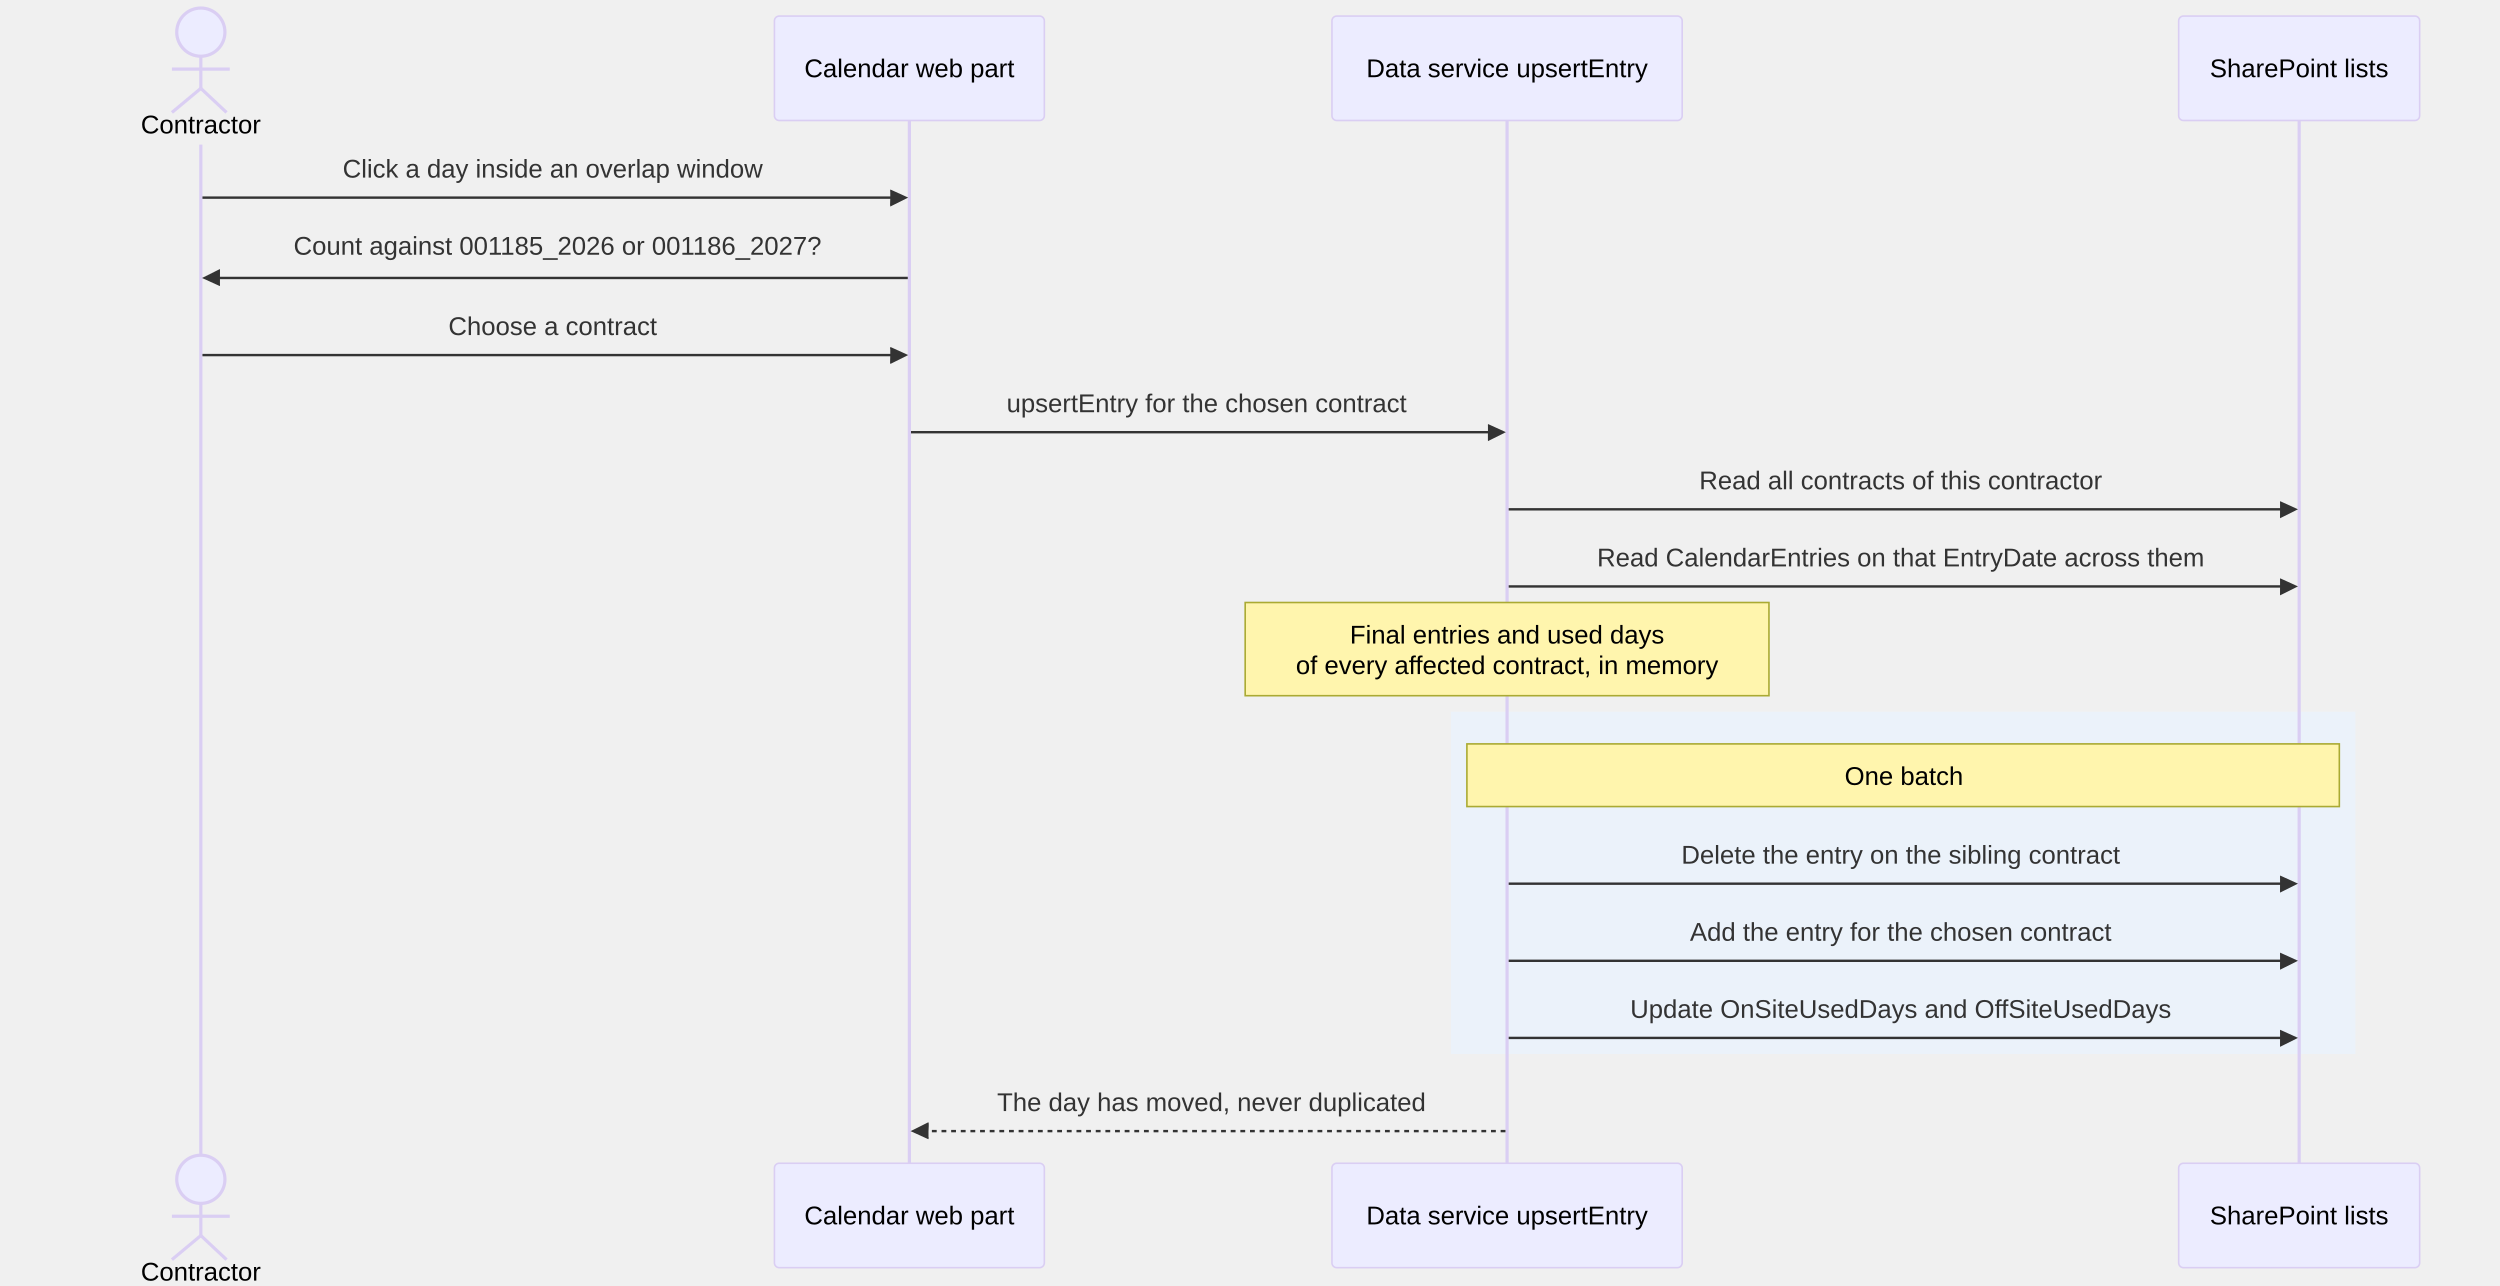
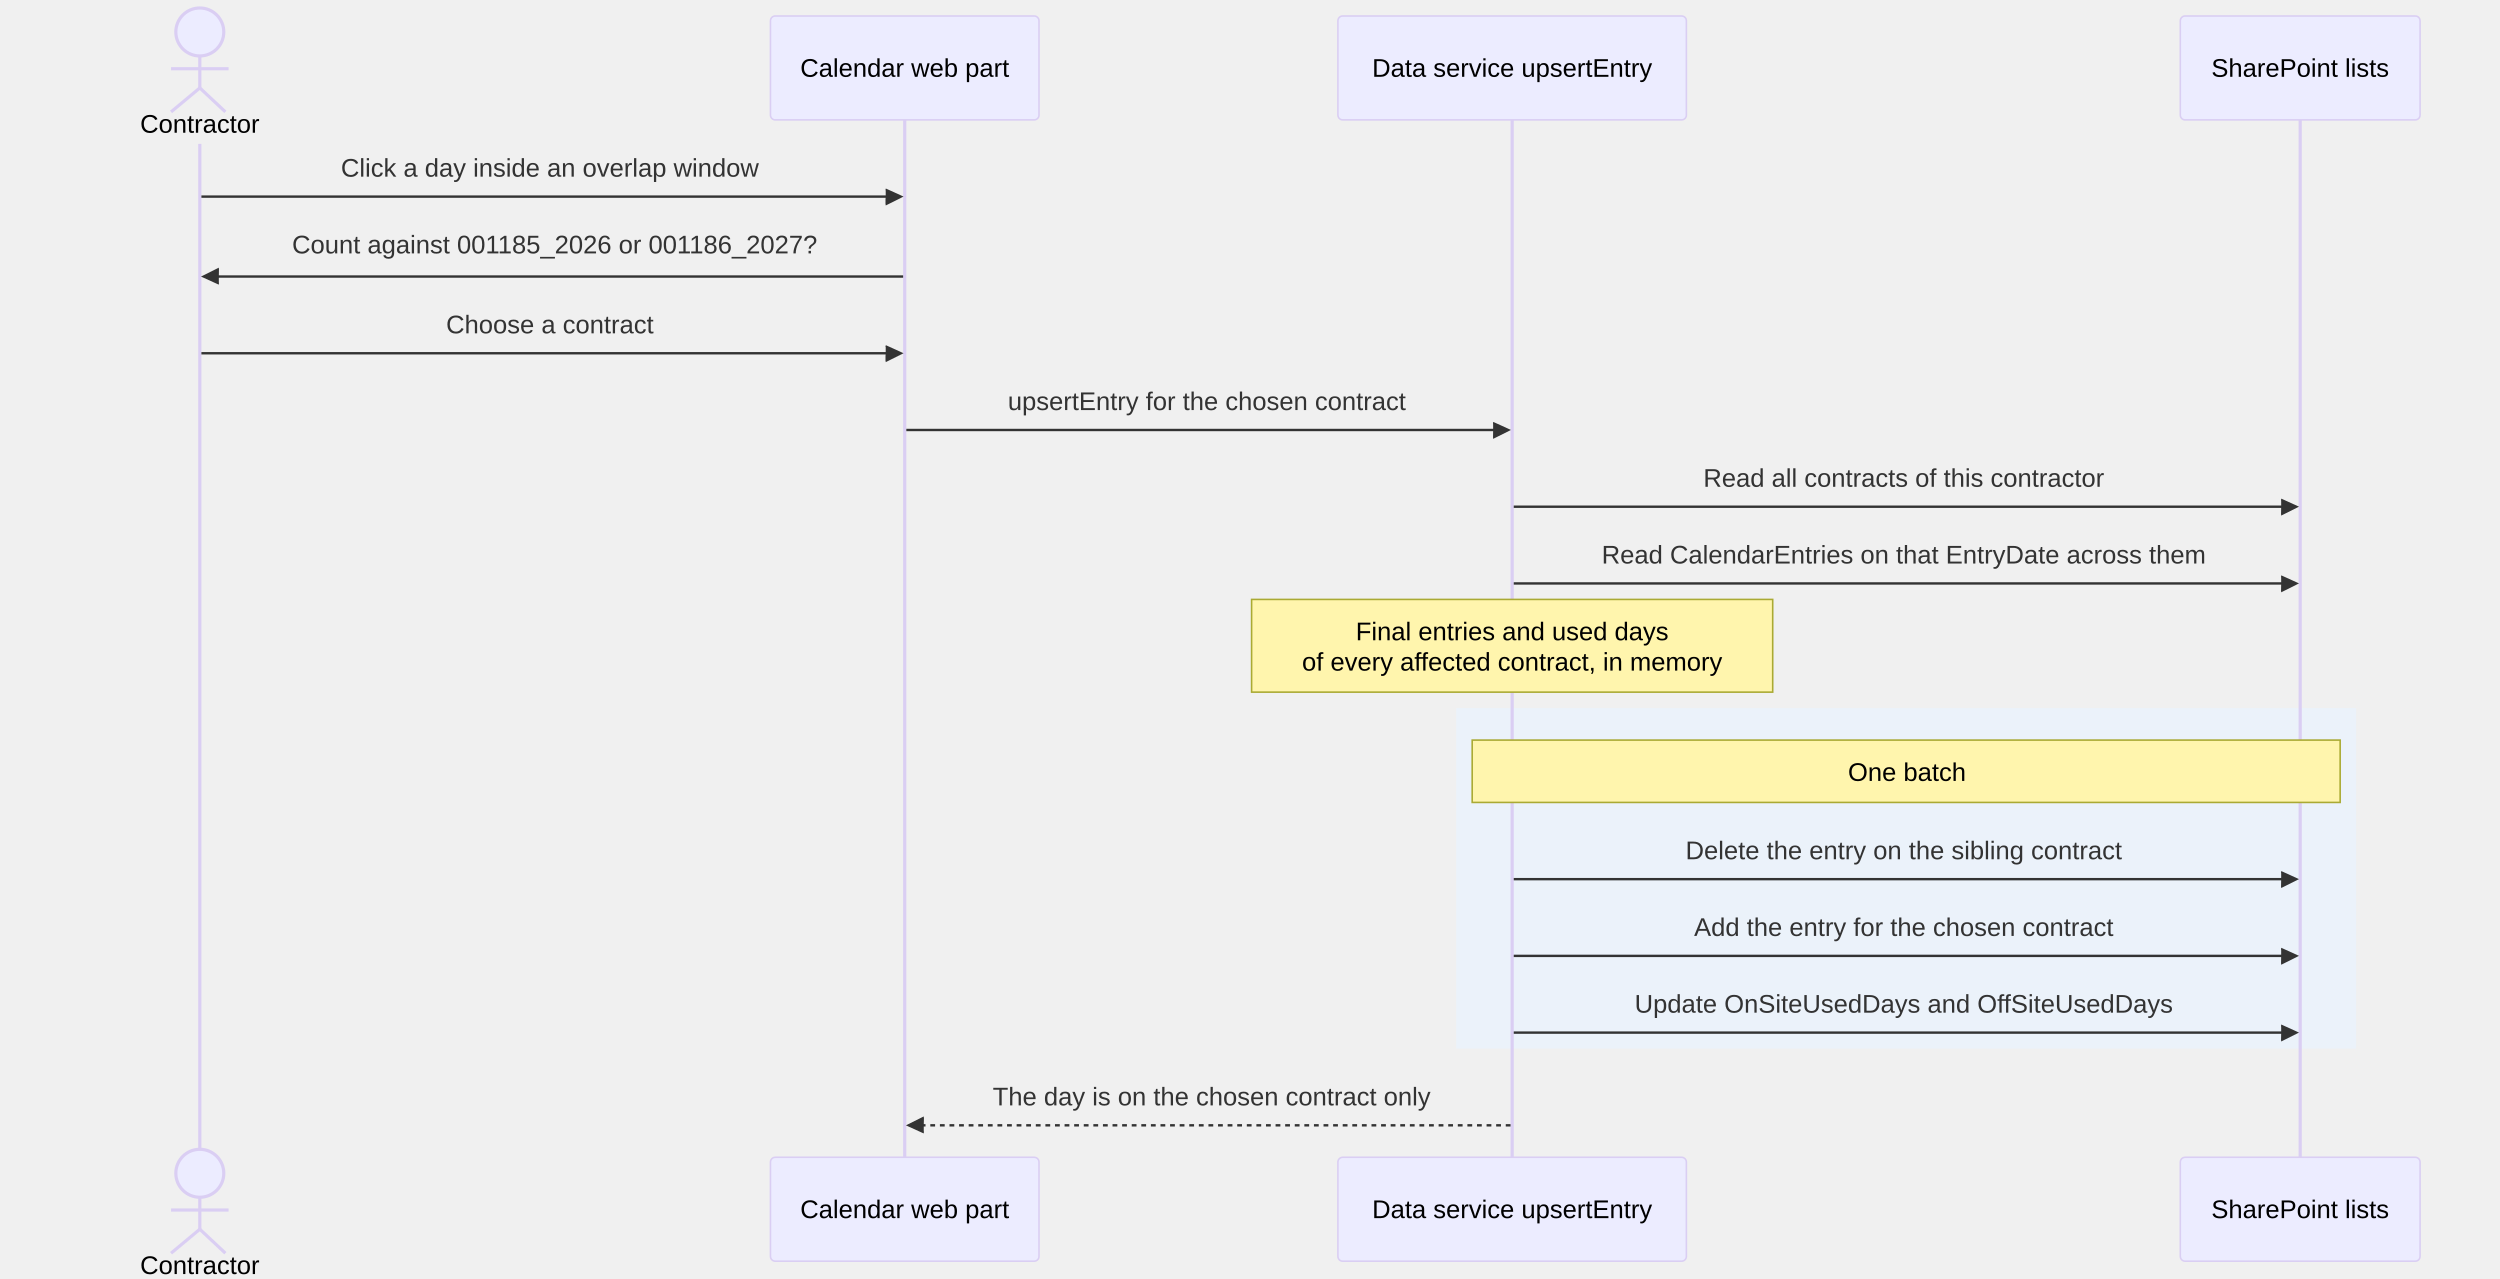
- <svg xmlns="http://www.w3.org/2000/svg" aria-roledescription="sequence" role="graphics-document document" viewBox="-50 -10 1556 800" style="max-width: 1556px; background-color: white;" width="100%" id="my-svg">
-   <rect class="rect" height="213" width="563" fill="rgb(235, 242, 250)" y="433" x="853" />
+ <svg xmlns="http://www.w3.org/2000/svg" aria-roledescription="sequence" role="graphics-document document" viewBox="-50 -10 1564 800" style="max-width: 1564px; background-color: white;" width="100%" id="my-svg">
+   <rect class="rect" height="213" width="563" fill="rgb(235, 242, 250)" y="433" x="861" />
  <g>
-     <rect class="actor actor-bottom" ry="3" rx="3" name="L" height="65" width="150" stroke="#666" fill="#eaeaea" y="714" x="1306" />
-     <text style="text-anchor: middle; font-size: 16px; font-weight: 400;" class="actor actor-box" alignment-baseline="central" dominant-baseline="central" y="746.5" x="1381">
-       <tspan dy="0" x="1381">SharePoint lists</tspan>
+     <rect class="actor actor-bottom" ry="3" rx="3" name="L" height="65" width="150" stroke="#666" fill="#eaeaea" y="714" x="1314" />
+     <text style="text-anchor: middle; font-size: 16px; font-weight: 400;" class="actor actor-box" alignment-baseline="central" dominant-baseline="central" y="746.5" x="1389">
+       <tspan dy="0" x="1389">SharePoint lists</tspan>
    </text>
  </g>
  <g>
-     <rect class="actor actor-bottom" ry="3" rx="3" name="DS" height="65" width="218" stroke="#666" fill="#eaeaea" y="714" x="779" />
-     <text style="text-anchor: middle; font-size: 16px; font-weight: 400;" class="actor actor-box" alignment-baseline="central" dominant-baseline="central" y="746.5" x="888">
-       <tspan dy="0" x="888">Data service upsertEntry</tspan>
+     <rect class="actor actor-bottom" ry="3" rx="3" name="DS" height="65" width="218" stroke="#666" fill="#eaeaea" y="714" x="787" />
+     <text style="text-anchor: middle; font-size: 16px; font-weight: 400;" class="actor actor-box" alignment-baseline="central" dominant-baseline="central" y="746.5" x="896">
+       <tspan dy="0" x="896">Data service upsertEntry</tspan>
    </text>
  </g>
  <g>
    <rect class="actor actor-bottom" ry="3" rx="3" name="WP" height="65" width="168" stroke="#666" fill="#eaeaea" y="714" x="432" />
    <text style="text-anchor: middle; font-size: 16px; font-weight: 400;" class="actor actor-box" alignment-baseline="central" dominant-baseline="central" y="746.5" x="516">
      <tspan dy="0" x="516">Calendar web part</tspan>
    </text>
  </g>
  <g />
  <g>
-     <line name="L" stroke="#999" stroke-width="0.5px" class="actor-line 200" y2="714" x2="1381" y1="65" x1="1381" id="actor3" />
+     <line name="L" stroke="#999" stroke-width="0.5px" class="actor-line 200" y2="714" x2="1389" y1="65" x1="1389" id="actor3" />
    <g id="root-3">
-       <rect class="actor actor-top" ry="3" rx="3" name="L" height="65" width="150" stroke="#666" fill="#eaeaea" y="0" x="1306" />
-       <text style="text-anchor: middle; font-size: 16px; font-weight: 400;" class="actor actor-box" alignment-baseline="central" dominant-baseline="central" y="32.5" x="1381">
-         <tspan dy="0" x="1381">SharePoint lists</tspan>
+       <rect class="actor actor-top" ry="3" rx="3" name="L" height="65" width="150" stroke="#666" fill="#eaeaea" y="0" x="1314" />
+       <text style="text-anchor: middle; font-size: 16px; font-weight: 400;" class="actor actor-box" alignment-baseline="central" dominant-baseline="central" y="32.5" x="1389">
+         <tspan dy="0" x="1389">SharePoint lists</tspan>
      </text>
    </g>
  </g>
  <g>
-     <line name="DS" stroke="#999" stroke-width="0.5px" class="actor-line 200" y2="714" x2="888" y1="65" x1="888" id="actor2" />
+     <line name="DS" stroke="#999" stroke-width="0.5px" class="actor-line 200" y2="714" x2="896" y1="65" x1="896" id="actor2" />
    <g id="root-2">
-       <rect class="actor actor-top" ry="3" rx="3" name="DS" height="65" width="218" stroke="#666" fill="#eaeaea" y="0" x="779" />
-       <text style="text-anchor: middle; font-size: 16px; font-weight: 400;" class="actor actor-box" alignment-baseline="central" dominant-baseline="central" y="32.5" x="888">
-         <tspan dy="0" x="888">Data service upsertEntry</tspan>
+       <rect class="actor actor-top" ry="3" rx="3" name="DS" height="65" width="218" stroke="#666" fill="#eaeaea" y="0" x="787" />
+       <text style="text-anchor: middle; font-size: 16px; font-weight: 400;" class="actor actor-box" alignment-baseline="central" dominant-baseline="central" y="32.5" x="896">
+         <tspan dy="0" x="896">Data service upsertEntry</tspan>
      </text>
    </g>
  </g>
  <g>
    <line name="WP" stroke="#999" stroke-width="0.5px" class="actor-line 200" y2="714" x2="516" y1="65" x1="516" id="actor1" />
    <g id="root-1">
      <rect class="actor actor-top" ry="3" rx="3" name="WP" height="65" width="168" stroke="#666" fill="#eaeaea" y="0" x="432" />
      <text style="text-anchor: middle; font-size: 16px; font-weight: 400;" class="actor actor-box" alignment-baseline="central" dominant-baseline="central" y="32.5" x="516">
        <tspan dy="0" x="516">Calendar web part</tspan>
      </text>
    </g>
  </g>
  <g>
    <line name="C" stroke="#999" stroke-width="0.5px" class="actor-line 200" y2="714" x2="75" y1="80" x1="75" id="actor0" />
  </g>
  <style>#my-svg{font-family:"trebuchet ms",verdana,arial,sans-serif;font-size:16px;fill:#333;}#my-svg .error-icon{fill:#552222;}#my-svg .error-text{fill:#552222;stroke:#552222;}#my-svg .edge-thickness-normal{stroke-width:1px;}#my-svg .edge-thickness-thick{stroke-width:3.5px;}#my-svg .edge-pattern-solid{stroke-dasharray:0;}#my-svg .edge-thickness-invisible{stroke-width:0;fill:none;}#my-svg .edge-pattern-dashed{stroke-dasharray:3;}#my-svg .edge-pattern-dotted{stroke-dasharray:2;}#my-svg .marker{fill:#333333;stroke:#333333;}#my-svg .marker.cross{stroke:#333333;}#my-svg svg{font-family:"trebuchet ms",verdana,arial,sans-serif;font-size:16px;}#my-svg p{margin:0;}#my-svg .actor{stroke:hsl(259.626, 59.777%, 87.902%);fill:#ECECFF;}#my-svg text.actor&gt;tspan{fill:black;stroke:none;}#my-svg .actor-line{stroke:hsl(259.626, 59.777%, 87.902%);}#my-svg .messageLine0{stroke-width:1.5;stroke-dasharray:none;stroke:#333;}#my-svg .messageLine1{stroke-width:1.5;stroke-dasharray:2,2;stroke:#333;}#my-svg #arrowhead path{fill:#333;stroke:#333;}#my-svg .sequenceNumber{fill:white;}#my-svg #sequencenumber{fill:#333;}#my-svg #crosshead path{fill:#333;stroke:#333;}#my-svg .messageText{fill:#333;stroke:none;}#my-svg .labelBox{stroke:hsl(259.626, 59.777%, 87.902%);fill:#ECECFF;}#my-svg .labelText,#my-svg .labelText&gt;tspan{fill:black;stroke:none;}#my-svg .loopText,#my-svg .loopText&gt;tspan{fill:black;stroke:none;}#my-svg .loopLine{stroke-width:2px;stroke-dasharray:2,2;stroke:hsl(259.626, 59.777%, 87.902%);fill:hsl(259.626, 59.777%, 87.902%);}#my-svg .note{stroke:#aaaa33;fill:#fff5ad;}#my-svg .noteText,#my-svg .noteText&gt;tspan{fill:black;stroke:none;}#my-svg .activation0{fill:#f4f4f4;stroke:#666;}#my-svg .activation1{fill:#f4f4f4;stroke:#666;}#my-svg .activation2{fill:#f4f4f4;stroke:#666;}#my-svg .actorPopupMenu{position:absolute;}#my-svg .actorPopupMenuPanel{position:absolute;fill:#ECECFF;box-shadow:0px 8px 16px 0px rgba(0,0,0,0.2);filter:drop-shadow(3px 5px 2px rgb(0 0 0 / 0.4));}#my-svg .actor-man line{stroke:hsl(259.626, 59.777%, 87.902%);fill:#ECECFF;}#my-svg .actor-man circle,#my-svg line{stroke:hsl(259.626, 59.777%, 87.902%);fill:#ECECFF;stroke-width:2px;}#my-svg :root{--mermaid-font-family:"trebuchet ms",verdana,arial,sans-serif;}</style>
  <g />
  <defs>
    <symbol height="24" width="24" id="computer">
      <path d="M2 2v13h20v-13h-20zm18 11h-16v-9h16v9zm-10.228 6l.466-1h3.524l.467 1h-4.457zm14.228 3h-24l2-6h2.104l-1.33 4h18.45l-1.297-4h2.073l2 6zm-5-10h-14v-7h14v7z" transform="scale(.5)" />
    </symbol>
  </defs>
  <defs>
    <symbol clip-rule="evenodd" fill-rule="evenodd" id="database">
      <path d="M12.258.001l.256.004.255.005.253.008.251.01.249.012.247.015.246.016.242.019.241.02.239.023.236.024.233.027.231.028.229.031.225.032.223.034.22.036.217.038.214.04.211.041.208.043.205.045.201.046.198.048.194.05.191.051.187.053.183.054.18.056.175.057.172.059.168.06.163.061.16.063.155.064.15.066.074.033.073.033.071.034.07.034.069.035.068.035.067.035.066.035.064.036.064.036.062.036.06.036.06.037.058.037.058.037.055.038.055.038.053.038.052.038.051.039.05.039.048.039.047.039.045.04.044.04.043.04.041.04.04.041.039.041.037.041.036.041.034.041.033.042.032.042.03.042.029.042.027.042.026.043.024.043.023.043.021.043.02.043.018.044.017.043.015.044.013.044.012.044.011.045.009.044.007.045.006.045.004.045.002.045.001.045v17l-.001.045-.002.045-.004.045-.006.045-.007.045-.009.044-.011.045-.012.044-.013.044-.015.044-.017.043-.018.044-.02.043-.021.043-.023.043-.024.043-.026.043-.027.042-.029.042-.03.042-.032.042-.033.042-.034.041-.036.041-.037.041-.039.041-.04.041-.041.04-.043.04-.044.04-.045.04-.047.039-.048.039-.05.039-.051.039-.052.038-.053.038-.055.038-.055.038-.058.037-.058.037-.06.037-.06.036-.062.036-.064.036-.064.036-.066.035-.067.035-.068.035-.069.035-.07.034-.071.034-.073.033-.074.033-.15.066-.155.064-.16.063-.163.061-.168.06-.172.059-.175.057-.18.056-.183.054-.187.053-.191.051-.194.05-.198.048-.201.046-.205.045-.208.043-.211.041-.214.04-.217.038-.22.036-.223.034-.225.032-.229.031-.231.028-.233.027-.236.024-.239.023-.241.02-.242.019-.246.016-.247.015-.249.012-.251.01-.253.008-.255.005-.256.004-.258.001-.258-.001-.256-.004-.255-.005-.253-.008-.251-.01-.249-.012-.247-.015-.245-.016-.243-.019-.241-.02-.238-.023-.236-.024-.234-.027-.231-.028-.228-.031-.226-.032-.223-.034-.22-.036-.217-.038-.214-.04-.211-.041-.208-.043-.204-.045-.201-.046-.198-.048-.195-.05-.19-.051-.187-.053-.184-.054-.179-.056-.176-.057-.172-.059-.167-.06-.164-.061-.159-.063-.155-.064-.151-.066-.074-.033-.072-.033-.072-.034-.07-.034-.069-.035-.068-.035-.067-.035-.066-.035-.064-.036-.063-.036-.062-.036-.061-.036-.06-.037-.058-.037-.057-.037-.056-.038-.055-.038-.053-.038-.052-.038-.051-.039-.049-.039-.049-.039-.046-.039-.046-.04-.044-.04-.043-.04-.041-.04-.04-.041-.039-.041-.037-.041-.036-.041-.034-.041-.033-.042-.032-.042-.03-.042-.029-.042-.027-.042-.026-.043-.024-.043-.023-.043-.021-.043-.02-.043-.018-.044-.017-.043-.015-.044-.013-.044-.012-.044-.011-.045-.009-.044-.007-.045-.006-.045-.004-.045-.002-.045-.001-.045v-17l.001-.045.002-.045.004-.045.006-.045.007-.045.009-.044.011-.045.012-.044.013-.044.015-.044.017-.043.018-.044.02-.043.021-.043.023-.043.024-.043.026-.043.027-.042.029-.042.03-.042.032-.042.033-.042.034-.041.036-.041.037-.041.039-.041.04-.041.041-.04.043-.04.044-.04.046-.04.046-.039.049-.039.049-.039.051-.039.052-.038.053-.038.055-.038.056-.038.057-.037.058-.037.06-.037.061-.036.062-.036.063-.036.064-.036.066-.035.067-.035.068-.035.069-.035.07-.034.072-.034.072-.033.074-.033.151-.066.155-.064.159-.063.164-.061.167-.06.172-.059.176-.057.179-.056.184-.054.187-.053.19-.051.195-.05.198-.048.201-.046.204-.045.208-.043.211-.041.214-.04.217-.038.22-.036.223-.034.226-.032.228-.031.231-.028.234-.027.236-.024.238-.023.241-.02.243-.019.245-.016.247-.015.249-.012.251-.01.253-.008.255-.005.256-.004.258-.001.258.001zm-9.258 20.499v.01l.001.021.003.021.004.022.005.021.006.022.007.022.009.023.01.022.011.023.012.023.013.023.015.023.016.024.017.023.018.024.019.024.021.024.022.025.023.024.024.025.052.049.056.05.061.051.066.051.07.051.075.051.079.052.084.052.088.052.092.052.097.052.102.051.105.052.11.052.114.051.119.051.123.051.127.05.131.05.135.05.139.048.144.049.147.047.152.047.155.047.16.045.163.045.167.043.171.043.176.041.178.041.183.039.187.039.19.037.194.035.197.035.202.033.204.031.209.03.212.029.216.027.219.025.222.024.226.021.23.02.233.018.236.016.24.015.243.012.246.01.249.008.253.005.256.004.259.001.26-.001.257-.004.254-.005.25-.008.247-.011.244-.012.241-.014.237-.016.233-.018.231-.021.226-.021.224-.024.22-.026.216-.027.212-.028.21-.031.205-.031.202-.034.198-.034.194-.036.191-.037.187-.039.183-.04.179-.04.175-.042.172-.043.168-.044.163-.045.16-.046.155-.046.152-.047.148-.048.143-.049.139-.049.136-.05.131-.05.126-.05.123-.051.118-.052.114-.051.11-.052.106-.052.101-.052.096-.052.092-.052.088-.053.083-.051.079-.052.074-.052.07-.051.065-.051.06-.051.056-.05.051-.05.023-.024.023-.025.021-.024.02-.024.019-.024.018-.024.017-.024.015-.023.014-.024.013-.023.012-.023.01-.023.01-.022.008-.022.006-.022.006-.022.004-.022.004-.021.001-.021.001-.021v-4.127l-.077.055-.08.053-.083.054-.085.053-.087.052-.09.052-.093.051-.095.05-.097.05-.1.049-.102.049-.105.048-.106.047-.109.047-.111.046-.114.045-.115.045-.118.044-.12.043-.122.042-.124.042-.126.041-.128.04-.13.04-.132.038-.134.038-.135.037-.138.037-.139.035-.142.035-.143.034-.144.033-.147.032-.148.031-.15.03-.151.03-.153.029-.154.027-.156.027-.158.026-.159.025-.161.024-.162.023-.163.022-.165.021-.166.02-.167.019-.169.018-.169.017-.171.016-.173.015-.173.014-.175.013-.175.012-.177.011-.178.01-.179.008-.179.008-.181.006-.182.005-.182.004-.184.003-.184.002h-.37l-.184-.002-.184-.003-.182-.004-.182-.005-.181-.006-.179-.008-.179-.008-.178-.01-.176-.011-.176-.012-.175-.013-.173-.014-.172-.015-.171-.016-.17-.017-.169-.018-.167-.019-.166-.02-.165-.021-.163-.022-.162-.023-.161-.024-.159-.025-.157-.026-.156-.027-.155-.027-.153-.029-.151-.03-.15-.03-.148-.031-.146-.032-.145-.033-.143-.034-.141-.035-.14-.035-.137-.037-.136-.037-.134-.038-.132-.038-.13-.04-.128-.04-.126-.041-.124-.042-.122-.042-.12-.044-.117-.043-.116-.045-.113-.045-.112-.046-.109-.047-.106-.047-.105-.048-.102-.049-.1-.049-.097-.05-.095-.05-.093-.052-.09-.051-.087-.052-.085-.053-.083-.054-.08-.054-.077-.054v4.127zm0-5.654v.011l.001.021.003.021.004.021.005.022.006.022.007.022.009.022.01.022.011.023.012.023.013.023.015.024.016.023.017.024.018.024.019.024.021.024.022.024.023.025.024.024.052.05.056.05.061.05.066.051.07.051.075.052.079.051.084.052.088.052.092.052.097.052.102.052.105.052.11.051.114.051.119.052.123.05.127.051.131.05.135.049.139.049.144.048.147.048.152.047.155.046.16.045.163.045.167.044.171.042.176.042.178.04.183.04.187.038.19.037.194.036.197.034.202.033.204.032.209.03.212.028.216.027.219.025.222.024.226.022.23.02.233.018.236.016.24.014.243.012.246.01.249.008.253.006.256.003.259.001.26-.001.257-.003.254-.006.25-.008.247-.01.244-.012.241-.015.237-.016.233-.018.231-.02.226-.022.224-.024.22-.025.216-.027.212-.029.21-.03.205-.032.202-.033.198-.035.194-.036.191-.037.187-.039.183-.039.179-.041.175-.042.172-.043.168-.044.163-.045.16-.045.155-.047.152-.047.148-.048.143-.048.139-.05.136-.049.131-.05.126-.051.123-.051.118-.051.114-.052.11-.052.106-.052.101-.052.096-.052.092-.052.088-.052.083-.052.079-.052.074-.051.07-.052.065-.051.06-.05.056-.051.051-.049.023-.025.023-.024.021-.025.02-.024.019-.024.018-.024.017-.024.015-.023.014-.023.013-.024.012-.022.01-.023.01-.023.008-.022.006-.022.006-.022.004-.021.004-.022.001-.021.001-.021v-4.139l-.077.054-.08.054-.083.054-.085.052-.087.053-.09.051-.093.051-.095.051-.097.05-.1.049-.102.049-.105.048-.106.047-.109.047-.111.046-.114.045-.115.044-.118.044-.12.044-.122.042-.124.042-.126.041-.128.04-.13.039-.132.039-.134.038-.135.037-.138.036-.139.036-.142.035-.143.033-.144.033-.147.033-.148.031-.15.03-.151.03-.153.028-.154.028-.156.027-.158.026-.159.025-.161.024-.162.023-.163.022-.165.021-.166.02-.167.019-.169.018-.169.017-.171.016-.173.015-.173.014-.175.013-.175.012-.177.011-.178.009-.179.009-.179.007-.181.007-.182.005-.182.004-.184.003-.184.002h-.37l-.184-.002-.184-.003-.182-.004-.182-.005-.181-.007-.179-.007-.179-.009-.178-.009-.176-.011-.176-.012-.175-.013-.173-.014-.172-.015-.171-.016-.17-.017-.169-.018-.167-.019-.166-.02-.165-.021-.163-.022-.162-.023-.161-.024-.159-.025-.157-.026-.156-.027-.155-.028-.153-.028-.151-.03-.15-.03-.148-.031-.146-.033-.145-.033-.143-.033-.141-.035-.14-.036-.137-.036-.136-.037-.134-.038-.132-.039-.13-.039-.128-.04-.126-.041-.124-.042-.122-.043-.12-.043-.117-.044-.116-.044-.113-.046-.112-.046-.109-.046-.106-.047-.105-.048-.102-.049-.1-.049-.097-.05-.095-.051-.093-.051-.09-.051-.087-.053-.085-.052-.083-.054-.08-.054-.077-.054v4.139zm0-5.666v.011l.001.02.003.022.004.021.005.022.006.021.007.022.009.023.01.022.011.023.012.023.013.023.015.023.016.024.017.024.018.023.019.024.021.025.022.024.023.024.024.025.052.05.056.05.061.05.066.051.07.051.075.052.079.051.084.052.088.052.092.052.097.052.102.052.105.051.11.052.114.051.119.051.123.051.127.05.131.05.135.05.139.049.144.048.147.048.152.047.155.046.16.045.163.045.167.043.171.043.176.042.178.04.183.04.187.038.19.037.194.036.197.034.202.033.204.032.209.03.212.028.216.027.219.025.222.024.226.021.23.02.233.018.236.017.24.014.243.012.246.01.249.008.253.006.256.003.259.001.26-.001.257-.003.254-.006.25-.008.247-.01.244-.013.241-.014.237-.016.233-.018.231-.02.226-.022.224-.024.22-.025.216-.027.212-.029.21-.03.205-.032.202-.033.198-.035.194-.036.191-.037.187-.039.183-.039.179-.041.175-.042.172-.043.168-.044.163-.045.16-.045.155-.047.152-.047.148-.048.143-.049.139-.049.136-.049.131-.051.126-.05.123-.051.118-.052.114-.051.11-.052.106-.052.101-.052.096-.052.092-.052.088-.052.083-.052.079-.052.074-.052.07-.051.065-.051.06-.051.056-.05.051-.049.023-.025.023-.025.021-.024.02-.024.019-.024.018-.024.017-.024.015-.023.014-.024.013-.023.012-.023.01-.022.01-.023.008-.022.006-.022.006-.022.004-.022.004-.021.001-.021.001-.021v-4.153l-.077.054-.08.054-.083.053-.085.053-.087.053-.09.051-.093.051-.095.051-.097.05-.1.049-.102.048-.105.048-.106.048-.109.046-.111.046-.114.046-.115.044-.118.044-.12.043-.122.043-.124.042-.126.041-.128.04-.13.039-.132.039-.134.038-.135.037-.138.036-.139.036-.142.034-.143.034-.144.033-.147.032-.148.032-.15.03-.151.03-.153.028-.154.028-.156.027-.158.026-.159.024-.161.024-.162.023-.163.023-.165.021-.166.02-.167.019-.169.018-.169.017-.171.016-.173.015-.173.014-.175.013-.175.012-.177.01-.178.01-.179.009-.179.007-.181.006-.182.006-.182.004-.184.003-.184.001-.185.001-.185-.001-.184-.001-.184-.003-.182-.004-.182-.006-.181-.006-.179-.007-.179-.009-.178-.01-.176-.01-.176-.012-.175-.013-.173-.014-.172-.015-.171-.016-.17-.017-.169-.018-.167-.019-.166-.02-.165-.021-.163-.023-.162-.023-.161-.024-.159-.024-.157-.026-.156-.027-.155-.028-.153-.028-.151-.03-.15-.03-.148-.032-.146-.032-.145-.033-.143-.034-.141-.034-.14-.036-.137-.036-.136-.037-.134-.038-.132-.039-.13-.039-.128-.041-.126-.041-.124-.041-.122-.043-.12-.043-.117-.044-.116-.044-.113-.046-.112-.046-.109-.046-.106-.048-.105-.048-.102-.048-.1-.05-.097-.049-.095-.051-.093-.051-.09-.052-.087-.052-.085-.053-.083-.053-.08-.054-.077-.054v4.153zm8.74-8.179l-.257.004-.254.005-.25.008-.247.011-.244.012-.241.014-.237.016-.233.018-.231.021-.226.022-.224.023-.22.026-.216.027-.212.028-.21.031-.205.032-.202.033-.198.034-.194.036-.191.038-.187.038-.183.04-.179.041-.175.042-.172.043-.168.043-.163.045-.16.046-.155.046-.152.048-.148.048-.143.048-.139.049-.136.05-.131.05-.126.051-.123.051-.118.051-.114.052-.11.052-.106.052-.101.052-.096.052-.092.052-.088.052-.083.052-.079.052-.074.051-.07.052-.065.051-.06.05-.056.05-.051.05-.023.025-.023.024-.021.024-.02.025-.019.024-.018.024-.017.023-.015.024-.014.023-.013.023-.012.023-.01.023-.01.022-.008.022-.006.023-.006.021-.004.022-.004.021-.001.021-.001.021.001.021.001.021.004.021.004.022.006.021.006.023.008.022.01.022.01.023.012.023.013.023.014.023.015.024.017.023.018.024.019.024.02.025.021.024.023.024.023.025.051.05.056.05.06.05.065.051.07.052.074.051.079.052.083.052.088.052.092.052.096.052.101.052.106.052.11.052.114.052.118.051.123.051.126.051.131.05.136.05.139.049.143.048.148.048.152.048.155.046.16.046.163.045.168.043.172.043.175.042.179.041.183.04.187.038.191.038.194.036.198.034.202.033.205.032.21.031.212.028.216.027.22.026.224.023.226.022.231.021.233.018.237.016.241.014.244.012.247.011.25.008.254.005.257.004.26.001.26-.001.257-.004.254-.005.25-.008.247-.011.244-.012.241-.014.237-.016.233-.018.231-.021.226-.022.224-.023.22-.026.216-.027.212-.028.21-.031.205-.032.202-.033.198-.034.194-.036.191-.038.187-.038.183-.04.179-.041.175-.042.172-.043.168-.043.163-.045.16-.046.155-.046.152-.048.148-.048.143-.048.139-.049.136-.05.131-.05.126-.051.123-.051.118-.051.114-.052.11-.052.106-.052.101-.052.096-.052.092-.052.088-.052.083-.052.079-.052.074-.051.07-.052.065-.051.06-.05.056-.05.051-.05.023-.025.023-.024.021-.024.02-.025.019-.024.018-.024.017-.023.015-.024.014-.023.013-.023.012-.023.01-.023.01-.022.008-.022.006-.023.006-.021.004-.022.004-.021.001-.021.001-.021-.001-.021-.001-.021-.004-.021-.004-.022-.006-.021-.006-.023-.008-.022-.01-.022-.01-.023-.012-.023-.013-.023-.014-.023-.015-.024-.017-.023-.018-.024-.019-.024-.02-.025-.021-.024-.023-.024-.023-.025-.051-.05-.056-.05-.06-.05-.065-.051-.07-.052-.074-.051-.079-.052-.083-.052-.088-.052-.092-.052-.096-.052-.101-.052-.106-.052-.11-.052-.114-.052-.118-.051-.123-.051-.126-.051-.131-.05-.136-.05-.139-.049-.143-.048-.148-.048-.152-.048-.155-.046-.16-.046-.163-.045-.168-.043-.172-.043-.175-.042-.179-.041-.183-.04-.187-.038-.191-.038-.194-.036-.198-.034-.202-.033-.205-.032-.21-.031-.212-.028-.216-.027-.22-.026-.224-.023-.226-.022-.231-.021-.233-.018-.237-.016-.241-.014-.244-.012-.247-.011-.25-.008-.254-.005-.257-.004-.26-.001-.26.001z" transform="scale(.5)" />
    </symbol>
  </defs>
  <defs>
    <symbol height="24" width="24" id="clock">
      <path d="M12 2c5.514 0 10 4.486 10 10s-4.486 10-10 10-10-4.486-10-10 4.486-10 10-10zm0-2c-6.627 0-12 5.373-12 12s5.373 12 12 12 12-5.373 12-12-5.373-12-12-12zm5.848 12.459c.202.038.202.333.001.372-1.907.361-6.045 1.111-6.547 1.111-.719 0-1.301-.582-1.301-1.301 0-.512.77-5.447 1.125-7.445.034-.192.312-.181.343.014l.985 6.238 5.394 1.011z" transform="scale(.5)" />
    </symbol>
  </defs>
  <defs>
    <marker orient="auto-start-reverse" markerHeight="12" markerWidth="12" markerUnits="userSpaceOnUse" refY="5" refX="7.9" id="arrowhead">
      <path d="M -1 0 L 10 5 L 0 10 z" />
    </marker>
  </defs>
  <defs>
    <marker refY="4.5" refX="4" orient="auto" markerHeight="8" markerWidth="15" id="crosshead">
      <path style="stroke-dasharray: 0, 0;" d="M 1,2 L 6,7 M 6,2 L 1,7" stroke-width="1pt" stroke="#000000" fill="none" />
    </marker>
  </defs>
  <defs>
    <marker orient="auto" markerHeight="28" markerWidth="20" refY="7" refX="15.5" id="filled-head">
      <path d="M 18,7 L9,13 L14,7 L9,1 Z" />
    </marker>
  </defs>
  <defs>
    <marker orient="auto" markerHeight="40" markerWidth="60" refY="15" refX="15" id="sequencenumber">
      <circle r="6" cy="15" cx="15" />
    </marker>
  </defs>
  <g>
-     <rect class="note" height="58" width="326" stroke="#666" fill="#EDF2AE" y="365" x="725" />
-     <text style="font-size: 16px; font-weight: 400;" dy="1em" class="noteText" alignment-baseline="middle" dominant-baseline="middle" text-anchor="middle" y="370" x="888">
-       <tspan x="888">Final entries and used days</tspan>
+     <rect class="note" height="58" width="326" stroke="#666" fill="#EDF2AE" y="365" x="733" />
+     <text style="font-size: 16px; font-weight: 400;" dy="1em" class="noteText" alignment-baseline="middle" dominant-baseline="middle" text-anchor="middle" y="370" x="896">
+       <tspan x="896">Final entries and used days</tspan>
    </text>
-     <text style="font-size: 16px; font-weight: 400;" dy="1em" class="noteText" alignment-baseline="middle" dominant-baseline="middle" text-anchor="middle" y="389" x="888">
-       <tspan x="888">of every affected contract, in memory</tspan>
+     <text style="font-size: 16px; font-weight: 400;" dy="1em" class="noteText" alignment-baseline="middle" dominant-baseline="middle" text-anchor="middle" y="389" x="896">
+       <tspan x="896">of every affected contract, in memory</tspan>
    </text>
  </g>
  <g>
-     <rect class="note" height="39" width="543" stroke="#666" fill="#EDF2AE" y="453" x="863" />
-     <text style="font-size: 16px; font-weight: 400;" dy="1em" class="noteText" alignment-baseline="middle" dominant-baseline="middle" text-anchor="middle" y="458" x="1135">
-       <tspan x="1135">One batch</tspan>
+     <rect class="note" height="39" width="543" stroke="#666" fill="#EDF2AE" y="453" x="871" />
+     <text style="font-size: 16px; font-weight: 400;" dy="1em" class="noteText" alignment-baseline="middle" dominant-baseline="middle" text-anchor="middle" y="458" x="1143">
+       <tspan x="1143">One batch</tspan>
    </text>
  </g>
  <g name="C" class="actor-man actor-top">
    <line y2="45" x2="75" y1="25" x1="75" id="actor-man-torso0" />
    <line y2="33" x2="93" y1="33" x1="57" id="actor-man-arms0" />
    <line y2="45" x2="75" y1="60" x1="57" />
    <line y2="60" x2="91" y1="45" x1="75" />
    <circle height="65" width="150" r="15" cy="10" cx="75" />
    <text style="text-anchor: middle; font-size: 16px; font-weight: 400;" class="actor actor-man" alignment-baseline="central" dominant-baseline="central" y="67.5" x="75">
      <tspan dy="0" x="75">Contractor</tspan>
    </text>
  </g>
  <text style="font-size: 16px; font-weight: 400;" dy="1em" class="messageText" alignment-baseline="middle" dominant-baseline="middle" text-anchor="middle" y="80" x="294">Click a day inside an overlap window</text>
  <line style="fill: none;" marker-end="url(#arrowhead)" stroke="none" stroke-width="2" class="messageLine0" y2="113" x2="512" y1="113" x1="76" />
  <text style="font-size: 16px; font-weight: 400;" dy="1em" class="messageText" alignment-baseline="middle" dominant-baseline="middle" text-anchor="middle" y="128" x="297">Count against 001185_2026 or 001186_2027?</text>
  <line style="fill: none;" marker-end="url(#arrowhead)" stroke="none" stroke-width="2" class="messageLine0" y2="163" x2="79" y1="163" x1="515" />
  <text style="font-size: 16px; font-weight: 400;" dy="1em" class="messageText" alignment-baseline="middle" dominant-baseline="middle" text-anchor="middle" y="178" x="294">Choose a contract</text>
  <line style="fill: none;" marker-end="url(#arrowhead)" stroke="none" stroke-width="2" class="messageLine0" y2="211" x2="512" y1="211" x1="76" />
-   <text style="font-size: 16px; font-weight: 400;" dy="1em" class="messageText" alignment-baseline="middle" dominant-baseline="middle" text-anchor="middle" y="226" x="701">upsertEntry for the chosen contract</text>
-   <line style="fill: none;" marker-end="url(#arrowhead)" stroke="none" stroke-width="2" class="messageLine0" y2="259" x2="884" y1="259" x1="517" />
-   <text style="font-size: 16px; font-weight: 400;" dy="1em" class="messageText" alignment-baseline="middle" dominant-baseline="middle" text-anchor="middle" y="274" x="1133">Read all contracts of this contractor</text>
-   <line style="fill: none;" marker-end="url(#arrowhead)" stroke="none" stroke-width="2" class="messageLine0" y2="307" x2="1377" y1="307" x1="889" />
-   <text style="font-size: 16px; font-weight: 400;" dy="1em" class="messageText" alignment-baseline="middle" dominant-baseline="middle" text-anchor="middle" y="322" x="1133">Read CalendarEntries on that EntryDate across them</text>
-   <line style="fill: none;" marker-end="url(#arrowhead)" stroke="none" stroke-width="2" class="messageLine0" y2="355" x2="1377" y1="355" x1="889" />
-   <text style="font-size: 16px; font-weight: 400;" dy="1em" class="messageText" alignment-baseline="middle" dominant-baseline="middle" text-anchor="middle" y="507" x="1133">Delete the entry on the sibling contract</text>
-   <line style="fill: none;" marker-end="url(#arrowhead)" stroke="none" stroke-width="2" class="messageLine0" y2="540" x2="1377" y1="540" x1="889" />
-   <text style="font-size: 16px; font-weight: 400;" dy="1em" class="messageText" alignment-baseline="middle" dominant-baseline="middle" text-anchor="middle" y="555" x="1133">Add the entry for the chosen contract</text>
-   <line style="fill: none;" marker-end="url(#arrowhead)" stroke="none" stroke-width="2" class="messageLine0" y2="588" x2="1377" y1="588" x1="889" />
-   <text style="font-size: 16px; font-weight: 400;" dy="1em" class="messageText" alignment-baseline="middle" dominant-baseline="middle" text-anchor="middle" y="603" x="1133">Update OnSiteUsedDays and OffSiteUsedDays</text>
-   <line style="fill: none;" marker-end="url(#arrowhead)" stroke="none" stroke-width="2" class="messageLine0" y2="636" x2="1377" y1="636" x1="889" />
-   <text style="font-size: 16px; font-weight: 400;" dy="1em" class="messageText" alignment-baseline="middle" dominant-baseline="middle" text-anchor="middle" y="661" x="704">The day has moved, never duplicated</text>
-   <line style="stroke-dasharray: 3, 3; fill: none;" marker-end="url(#arrowhead)" stroke="none" stroke-width="2" class="messageLine1" y2="694" x2="520" y1="694" x1="887" />
+   <text style="font-size: 16px; font-weight: 400;" dy="1em" class="messageText" alignment-baseline="middle" dominant-baseline="middle" text-anchor="middle" y="226" x="705">upsertEntry for the chosen contract</text>
+   <line style="fill: none;" marker-end="url(#arrowhead)" stroke="none" stroke-width="2" class="messageLine0" y2="259" x2="892" y1="259" x1="517" />
+   <text style="font-size: 16px; font-weight: 400;" dy="1em" class="messageText" alignment-baseline="middle" dominant-baseline="middle" text-anchor="middle" y="274" x="1141">Read all contracts of this contractor</text>
+   <line style="fill: none;" marker-end="url(#arrowhead)" stroke="none" stroke-width="2" class="messageLine0" y2="307" x2="1385" y1="307" x1="897" />
+   <text style="font-size: 16px; font-weight: 400;" dy="1em" class="messageText" alignment-baseline="middle" dominant-baseline="middle" text-anchor="middle" y="322" x="1141">Read CalendarEntries on that EntryDate across them</text>
+   <line style="fill: none;" marker-end="url(#arrowhead)" stroke="none" stroke-width="2" class="messageLine0" y2="355" x2="1385" y1="355" x1="897" />
+   <text style="font-size: 16px; font-weight: 400;" dy="1em" class="messageText" alignment-baseline="middle" dominant-baseline="middle" text-anchor="middle" y="507" x="1141">Delete the entry on the sibling contract</text>
+   <line style="fill: none;" marker-end="url(#arrowhead)" stroke="none" stroke-width="2" class="messageLine0" y2="540" x2="1385" y1="540" x1="897" />
+   <text style="font-size: 16px; font-weight: 400;" dy="1em" class="messageText" alignment-baseline="middle" dominant-baseline="middle" text-anchor="middle" y="555" x="1141">Add the entry for the chosen contract</text>
+   <line style="fill: none;" marker-end="url(#arrowhead)" stroke="none" stroke-width="2" class="messageLine0" y2="588" x2="1385" y1="588" x1="897" />
+   <text style="font-size: 16px; font-weight: 400;" dy="1em" class="messageText" alignment-baseline="middle" dominant-baseline="middle" text-anchor="middle" y="603" x="1141">Update OnSiteUsedDays and OffSiteUsedDays</text>
+   <line style="fill: none;" marker-end="url(#arrowhead)" stroke="none" stroke-width="2" class="messageLine0" y2="636" x2="1385" y1="636" x1="897" />
+   <text style="font-size: 16px; font-weight: 400;" dy="1em" class="messageText" alignment-baseline="middle" dominant-baseline="middle" text-anchor="middle" y="661" x="708">The day is on the chosen contract only</text>
+   <line style="stroke-dasharray: 3, 3; fill: none;" marker-end="url(#arrowhead)" stroke="none" stroke-width="2" class="messageLine1" y2="694" x2="520" y1="694" x1="895" />
  <g name="C" class="actor-man actor-bottom">
    <line y2="759" x2="75" y1="739" x1="75" id="actor-man-torso3" />
    <line y2="747" x2="93" y1="747" x1="57" id="actor-man-arms3" />
    <line y2="759" x2="75" y1="774" x1="57" />
    <line y2="774" x2="91" y1="759" x1="75" />
    <circle height="65" width="150" r="15" cy="724" cx="75" />
    <text style="text-anchor: middle; font-size: 16px; font-weight: 400;" class="actor actor-man" alignment-baseline="central" dominant-baseline="central" y="781.5" x="75">
      <tspan dy="0" x="75">Contractor</tspan>
    </text>
  </g>
</svg>
